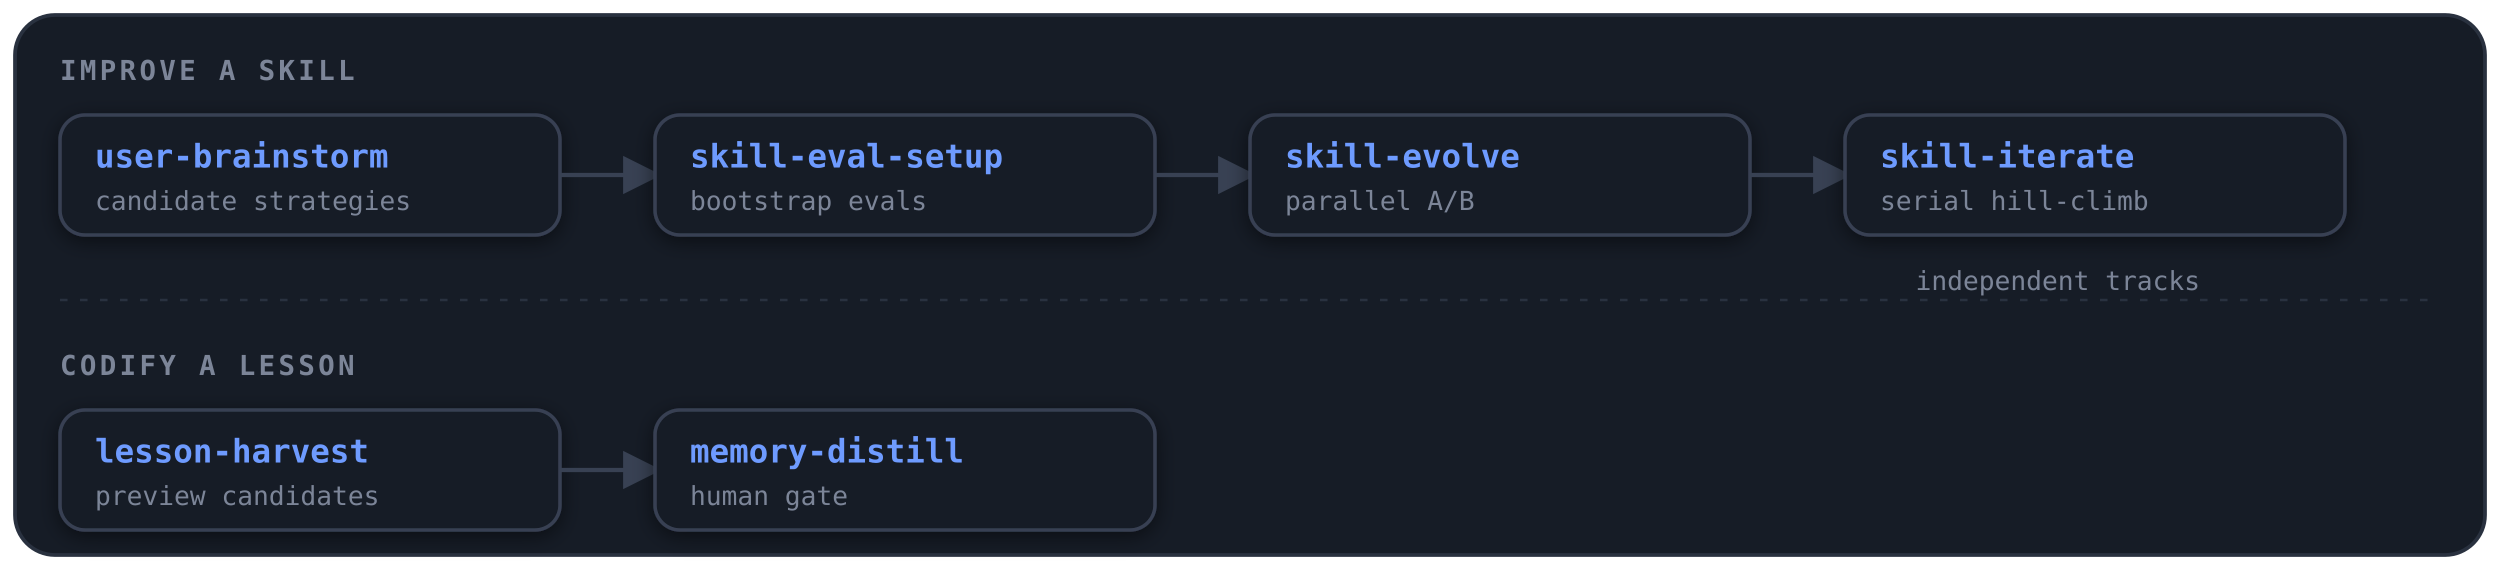
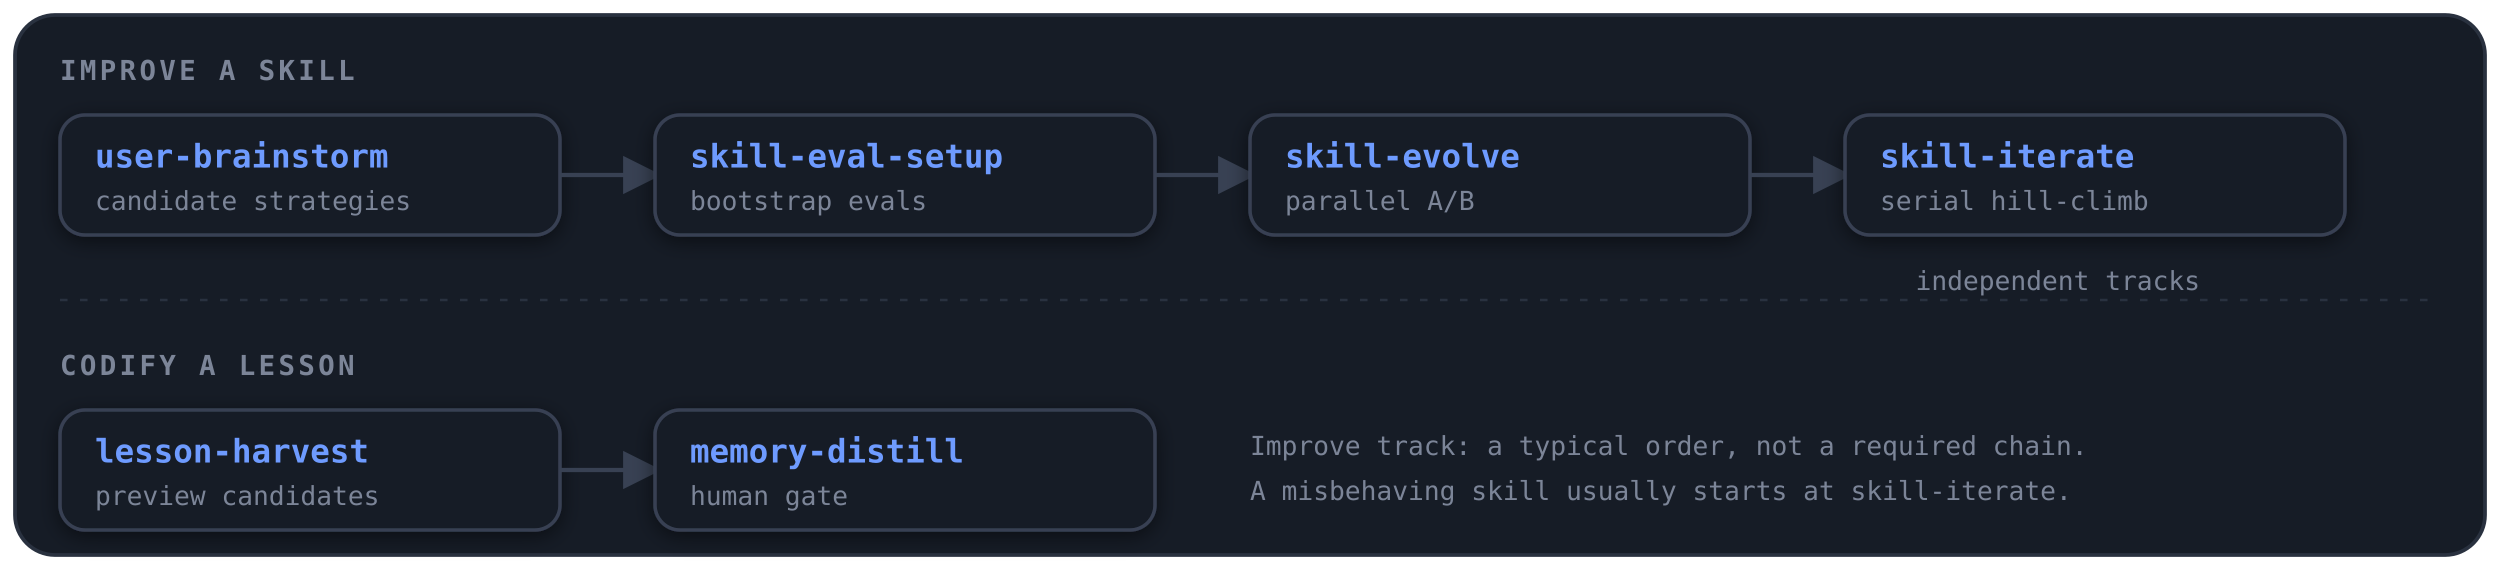
<svg xmlns="http://www.w3.org/2000/svg" viewBox="0 0 1000 228" font-family="ui-monospace,'Cascadia Code','SF Mono',Consolas,'Roboto Mono',monospace" role="img" aria-label="Improving the skills: an explore-then-exploit track and a codify-a-lesson track, independent">
  <defs>
    <marker id="ar-dark" markerWidth="9" markerHeight="9" refX="7.5" refY="4.5" orient="auto">
      <path d="M0,0 L9,4.5 L0,9 Z" fill="#384153" />
    </marker>
    <marker id="ar-s-dark" markerWidth="10" markerHeight="10" refX="7.5" refY="5" orient="auto">
      <path d="M0,0 L10,5 L0,10 Z" fill="#6E9BFF" />
    </marker>
    <filter id="sh-dark" x="-20%" y="-45%" width="140%" height="190%">
      <feDropShadow dx="0" dy="2" stdDeviation="4" flood-color="rgba(0,0,0,.5)" />
    </filter>
  </defs>
  <style>
    .bg{fill:#161C26;stroke:#29313F;stroke-width:1.5}
    .lnk{fill:none;stroke:#384153;stroke-width:1.7}
    .spine{fill:none;stroke:#6E9BFF;stroke-width:2.4}
    .node rect{fill:#161C26;stroke:#384153;stroke-width:1.4;filter:url(#sh-dark)}
    .pn{fill:#6E9BFF;font-size:13px;font-weight:600}
    .ps{fill:#7C8598;font-size:10.5px}
    .lbl{fill:#7C8598;font-size:11px;letter-spacing:.12em;font-weight:600}
    .cap{fill:#7C8598;font-size:10.5px}
  </style>
  <rect class="bg" x="6" y="6" width="988" height="216" rx="16" />
  <text class="lbl" x="24" y="32">IMPROVE A SKILL</text>
  <g class="node">
    <rect x="24" y="46" width="200" height="48" rx="10" />
    <text class="pn" x="38" y="67">user-brainstorm</text>
    <text class="ps" x="38" y="84">candidate strategies</text>
  </g>
  <path class="lnk" marker-end="url(#ar-dark)" d="M224,70 L262,70" />
  <g class="node">
    <rect x="262" y="46" width="200" height="48" rx="10" />
    <text class="pn" x="276" y="67">skill-eval-setup</text>
    <text class="ps" x="276" y="84">bootstrap evals</text>
  </g>
  <path class="lnk" marker-end="url(#ar-dark)" d="M462,70 L500,70" />
  <g class="node">
    <rect x="500" y="46" width="200" height="48" rx="10" />
    <text class="pn" x="514" y="67">skill-evolve</text>
    <text class="ps" x="514" y="84">parallel A/B</text>
  </g>
  <path class="lnk" marker-end="url(#ar-dark)" d="M700,70 L738,70" />
  <g class="node">
    <rect x="738" y="46" width="200" height="48" rx="10" />
    <text class="pn" x="752" y="67">skill-iterate</text>
    <text class="ps" x="752" y="84">serial hill-climb</text>
  </g>
  <line x1="24" y1="120" x2="976" y2="120" stroke="#29313F" stroke-width="1" stroke-dasharray="3 5" />
  <text class="cap" x="880" y="116" text-anchor="end">independent tracks</text>
  <text class="lbl" x="24" y="150">CODIFY A LESSON</text>
  <g class="node">
    <rect x="24" y="164" width="200" height="48" rx="10" />
    <text class="pn" x="38" y="185">lesson-harvest</text>
    <text class="ps" x="38" y="202">preview candidates</text>
  </g>
  <path class="lnk" marker-end="url(#ar-dark)" d="M224,188 L262,188" />
  <g class="node">
    <rect x="262" y="164" width="200" height="48" rx="10" />
    <text class="pn" x="276" y="185">memory-distill</text>
    <text class="ps" x="276" y="202">human gate</text>
  </g>
+   <text class="cap" x="500" y="182">Improve track: a typical order, not a required chain.</text>
+   <text class="cap" x="500" y="200">A misbehaving skill usually starts at skill-iterate.</text>
</svg>
